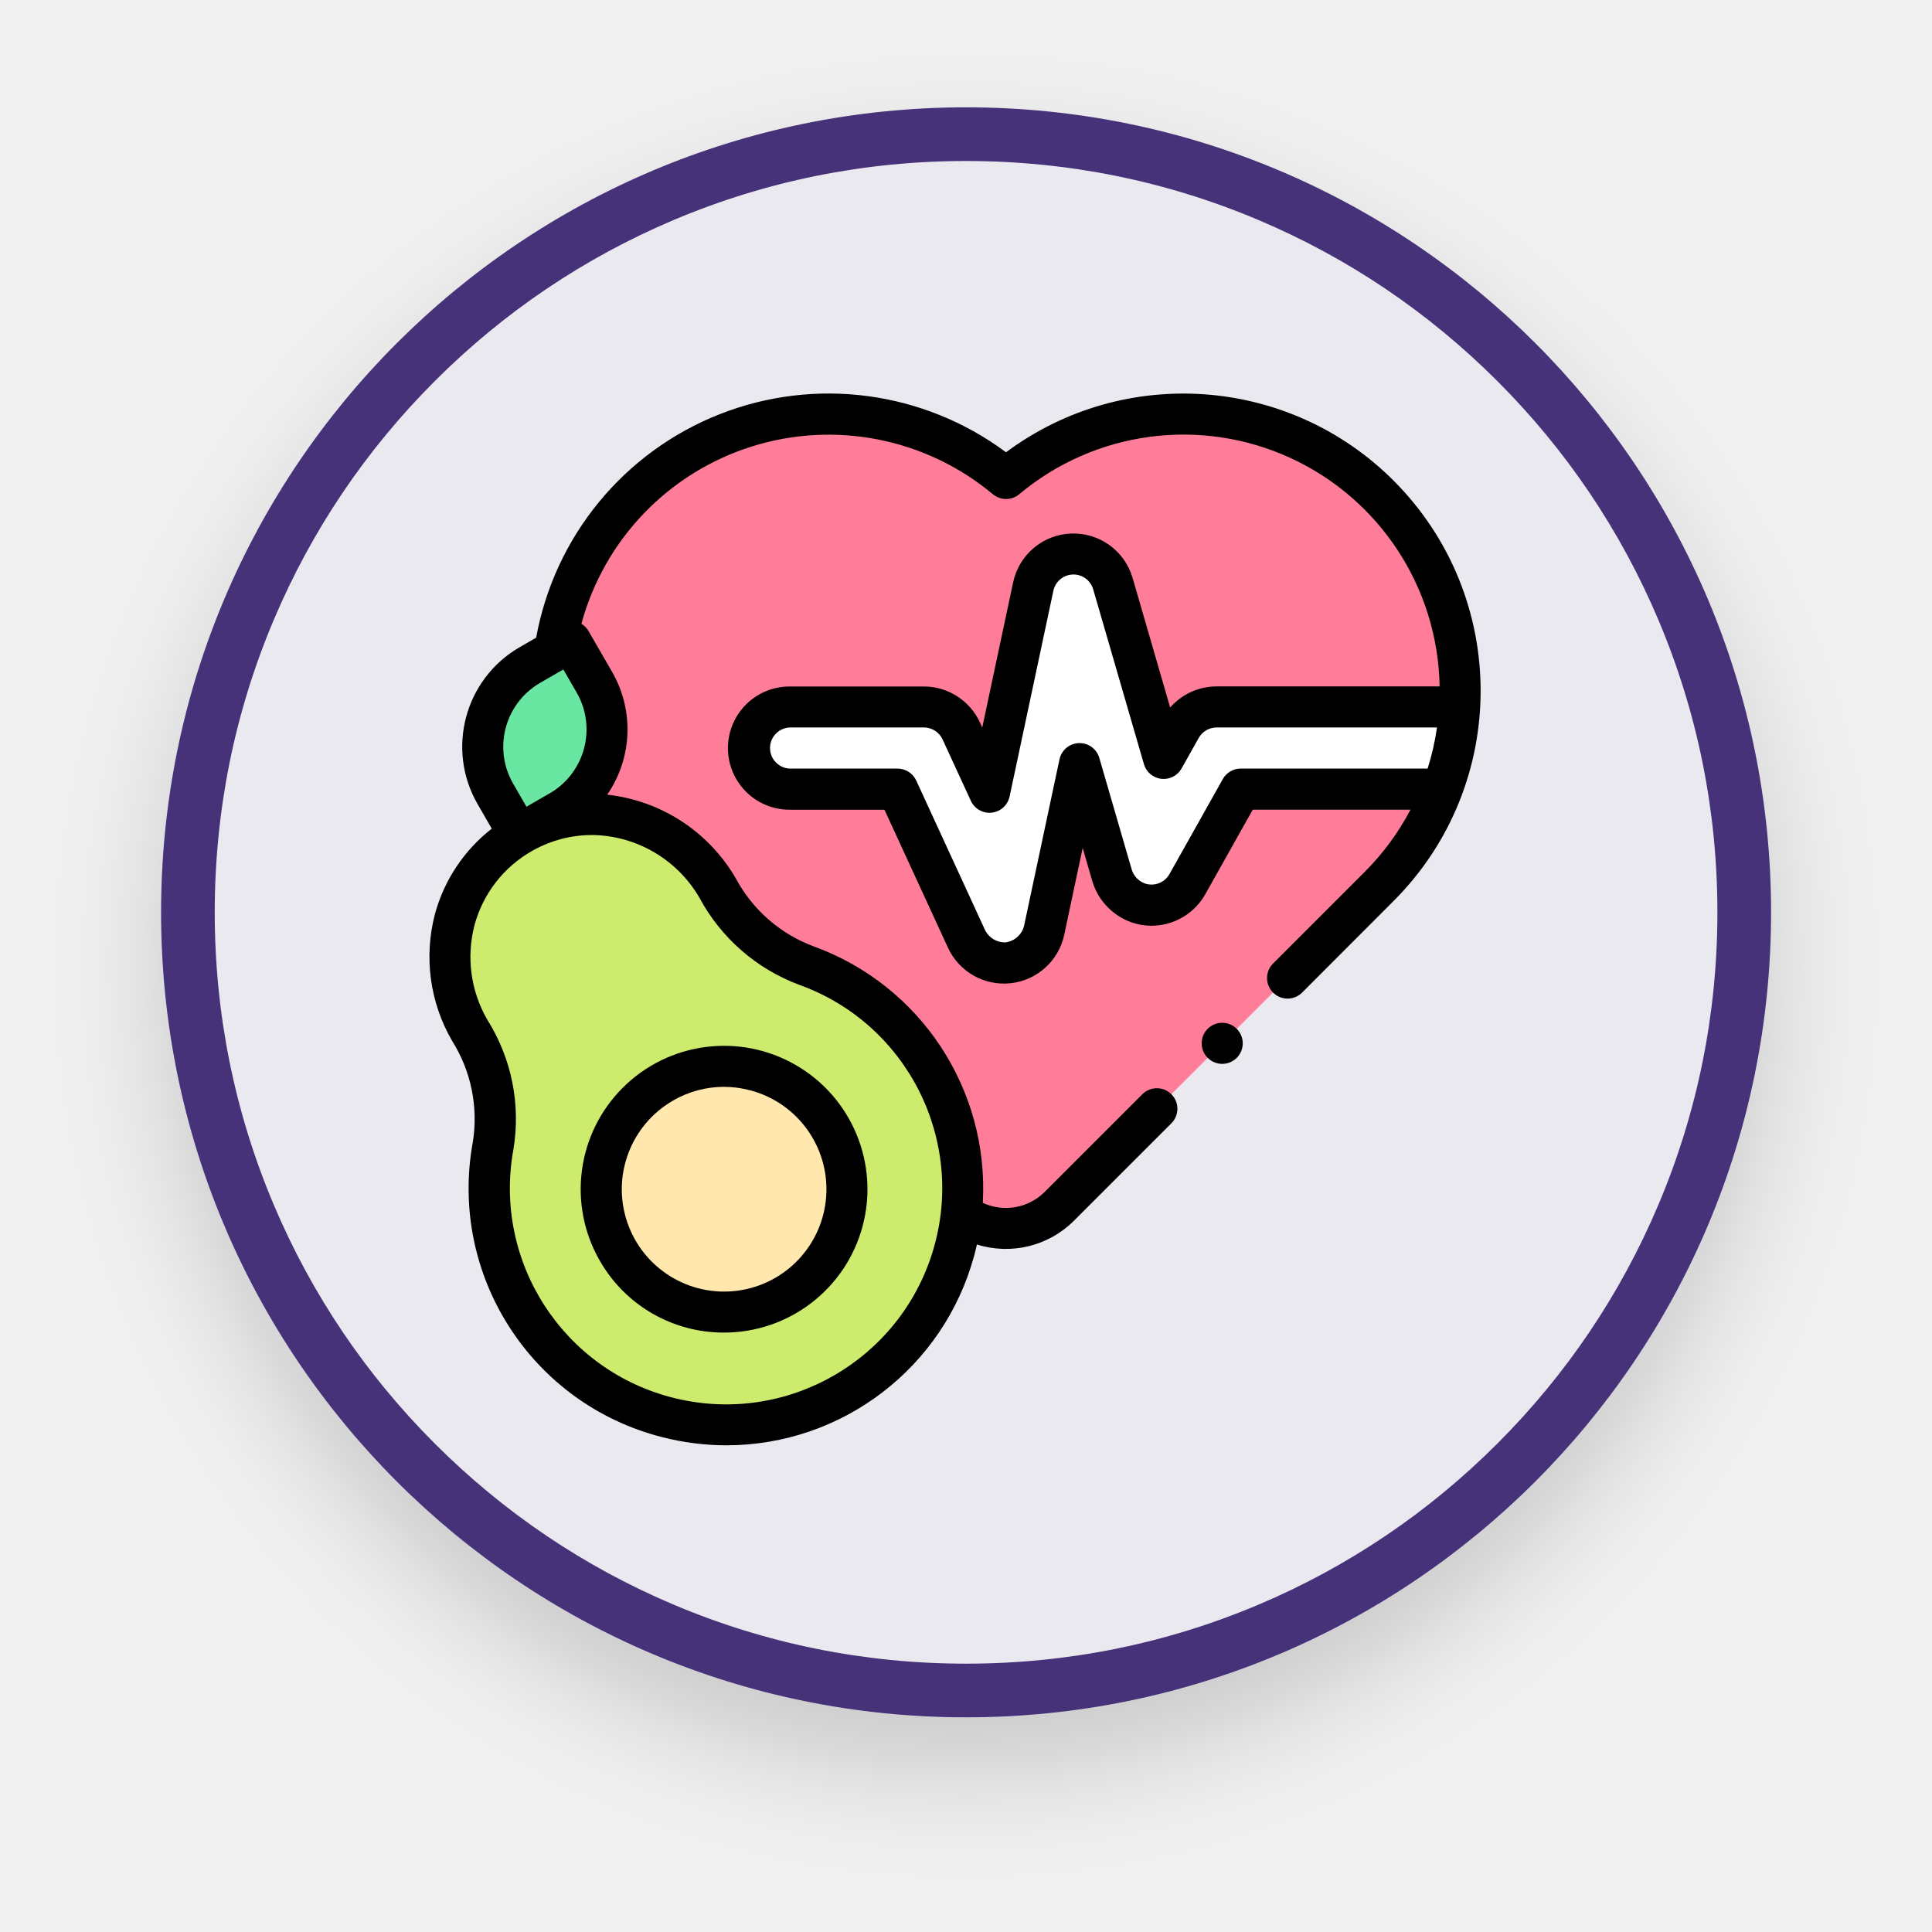
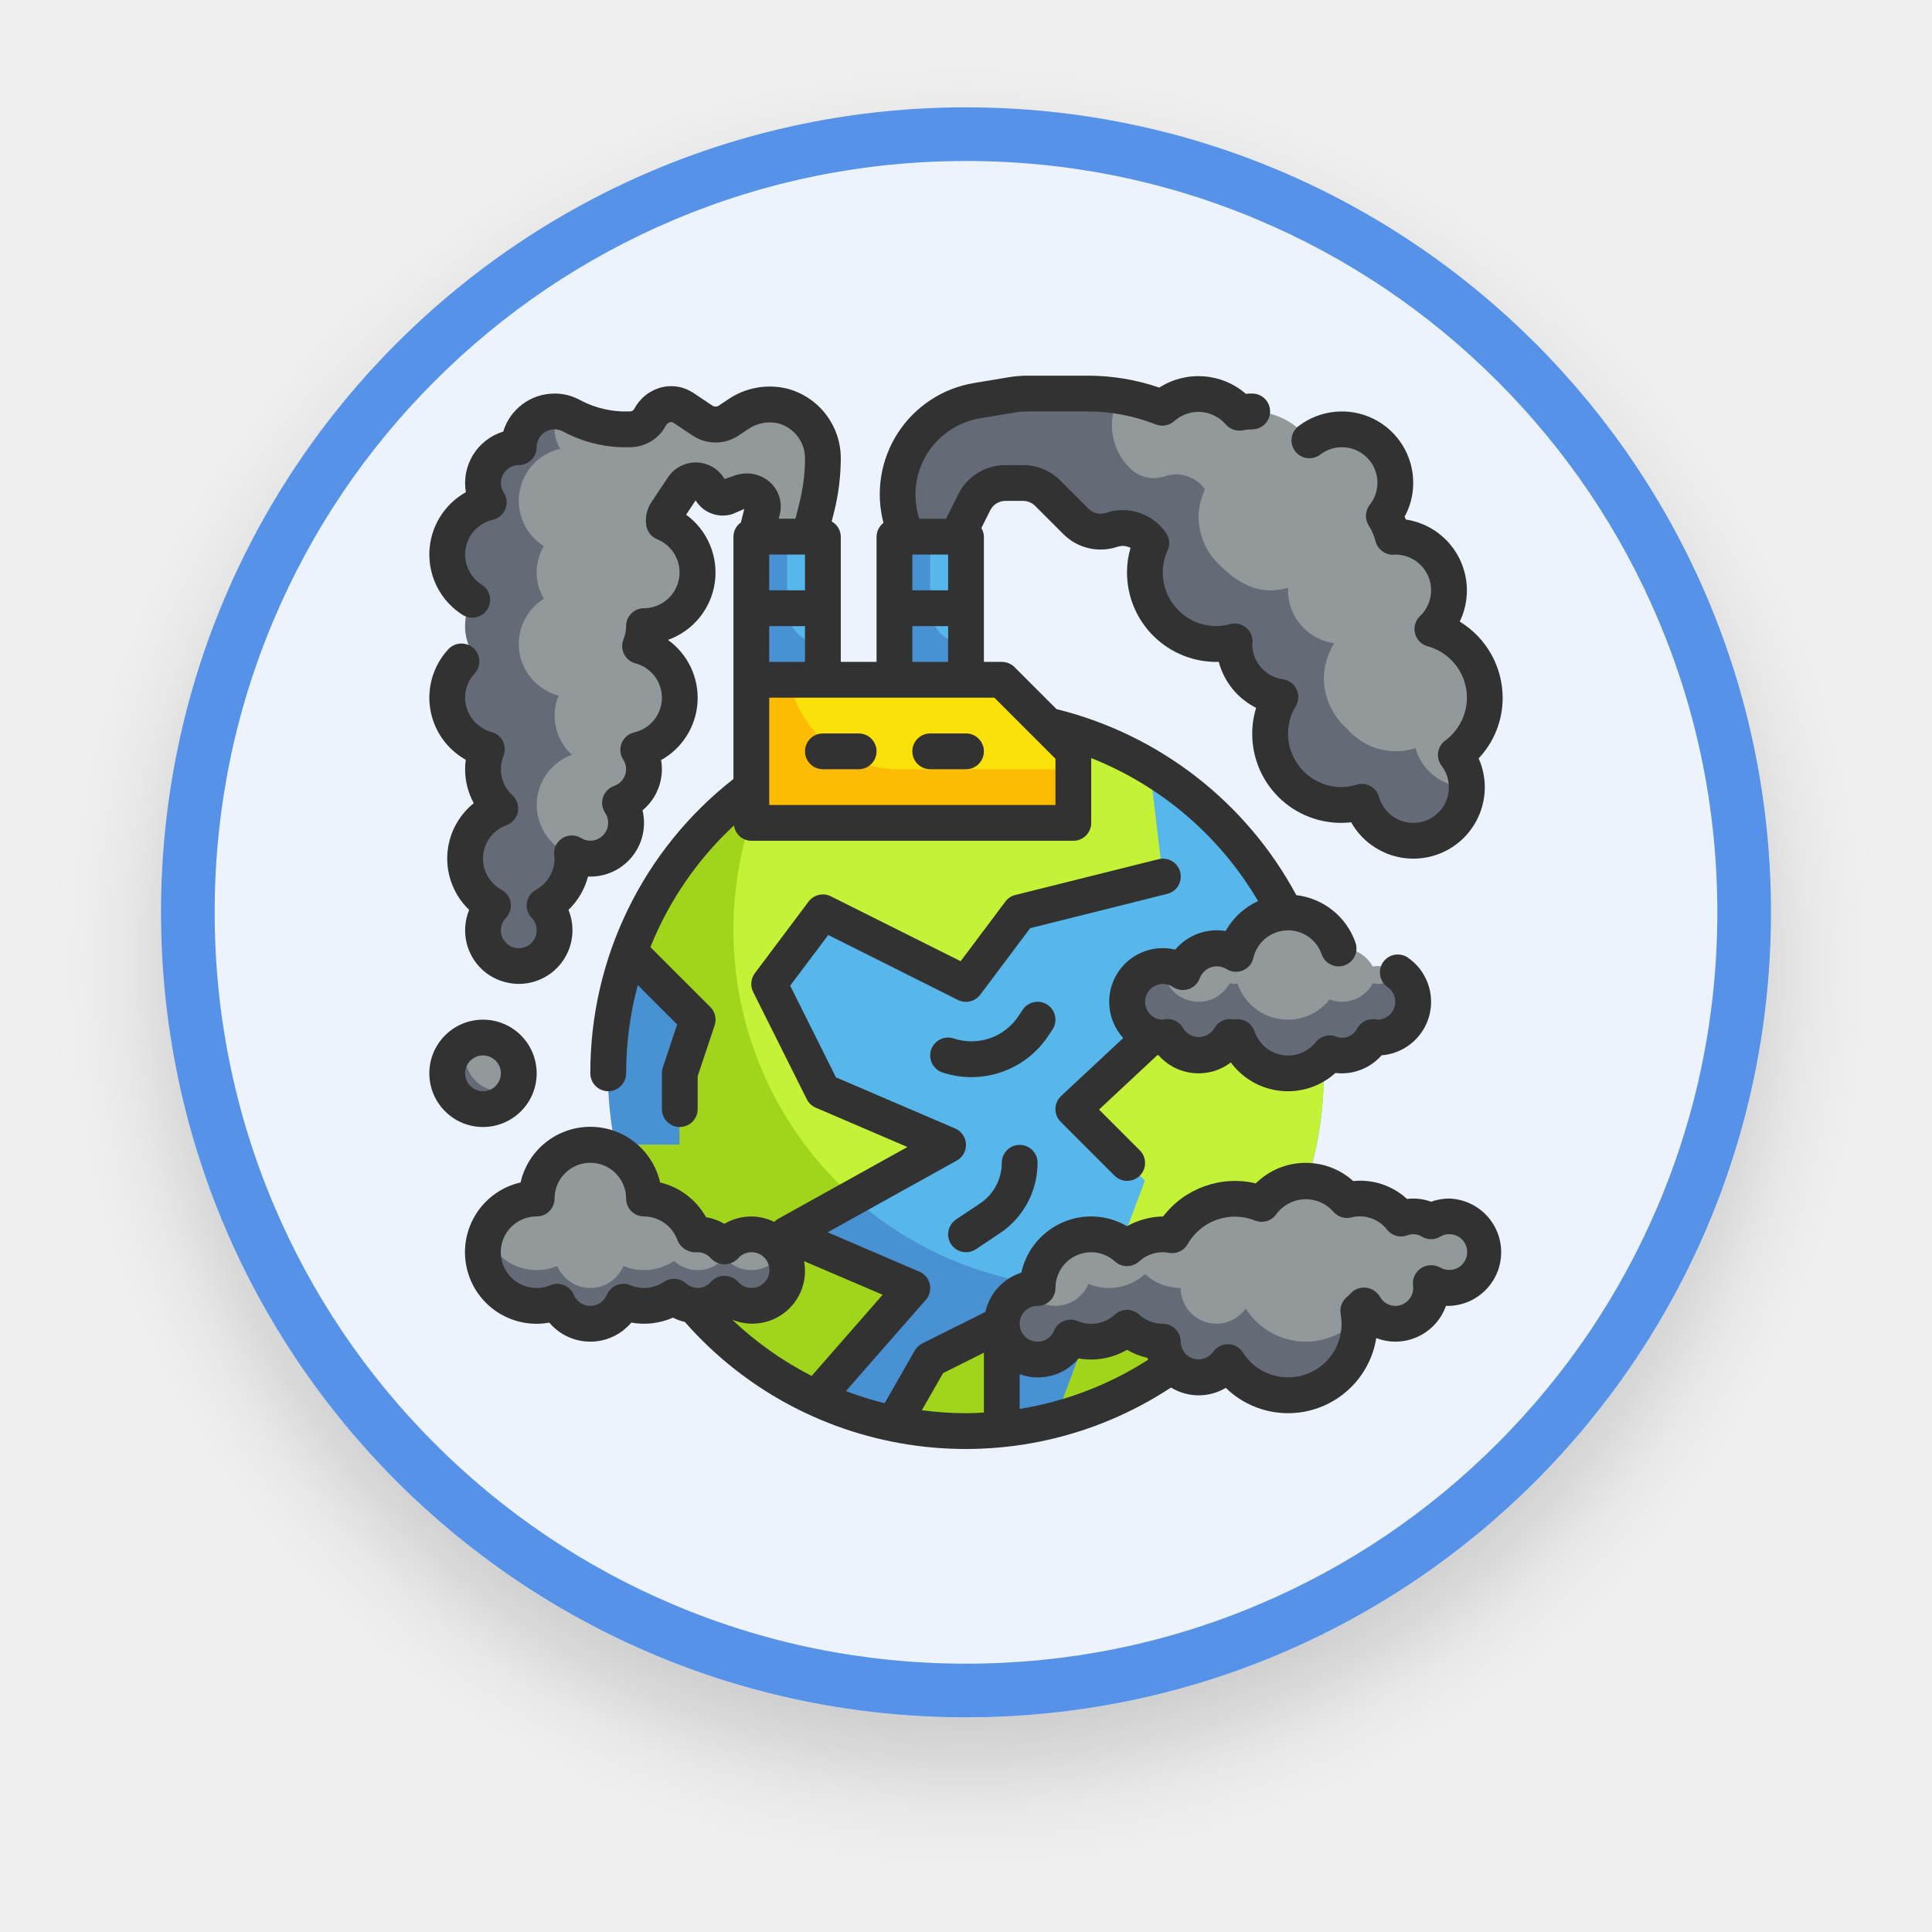
<svg xmlns="http://www.w3.org/2000/svg" width="108" height="108" viewBox="0 0 108 108">
  <defs>
    <filter id="Fondo" x="0" y="0" width="108" height="108" filterUnits="userSpaceOnUse">
      <feOffset dy="3" input="SourceAlpha" />
      <feGaussianBlur stdDeviation="3" result="blur" />
      <feFlood flood-opacity="0.161" />
      <feComposite operator="in" in2="blur" />
      <feComposite in="SourceGraphic" />
    </filter>
  </defs>
-   <g id="Grupo_1162579" data-name="Grupo 1162579" transform="translate(-618.228 -7615)">
-     <g id="Grupo_1158108" data-name="Grupo 1158108" transform="translate(421.542 6429)">
-       <g transform="matrix(1, 0, 0, 1, 196.69, 1186)" filter="url(#Fondo)">
-         <g id="Fondo-2" data-name="Fondo" transform="translate(9 6)" fill="#ebe9f0">
-           <path d="M 45 88.5 C 39.127 88.5 33.43 87.35 28.068 85.082 C 22.889 82.891 18.236 79.755 14.241 75.759 C 10.245 71.764 7.109 67.111 4.918 61.932 C 2.65 56.57 1.5 50.873 1.5 45 C 1.5 39.127 2.65 33.43 4.918 28.068 C 7.109 22.889 10.245 18.236 14.241 14.241 C 18.236 10.245 22.889 7.109 28.068 4.918 C 33.43 2.65 39.127 1.5 45 1.5 C 50.873 1.5 56.57 2.65 61.932 4.918 C 67.111 7.109 71.764 10.245 75.759 14.241 C 79.755 18.236 82.891 22.889 85.082 28.068 C 87.35 33.43 88.5 39.127 88.5 45 C 88.5 50.873 87.35 56.57 85.082 61.932 C 82.891 67.111 79.755 71.764 75.759 75.759 C 71.764 79.755 67.111 82.891 61.932 85.082 C 56.57 87.35 50.873 88.5 45 88.5 Z" stroke="none" />
-           <path d="M 45 3 C 39.329 3 33.829 4.11 28.653 6.299 C 23.652 8.415 19.16 11.443 15.302 15.302 C 11.443 19.16 8.415 23.652 6.299 28.653 C 4.11 33.829 3 39.329 3 45 C 3 50.671 4.11 56.171 6.299 61.347 C 8.415 66.348 11.443 70.84 15.302 74.698 C 19.16 78.557 23.652 81.585 28.653 83.701 C 33.829 85.89 39.329 87 45 87 C 50.671 87 56.171 85.89 61.347 83.701 C 66.348 81.585 70.84 78.557 74.698 74.698 C 78.557 70.84 81.585 66.348 83.701 61.347 C 85.89 56.171 87 50.671 87 45 C 87 39.329 85.89 33.829 83.701 28.653 C 81.585 23.652 78.557 19.16 74.698 15.302 C 70.84 11.443 66.348 8.415 61.347 6.299 C 56.171 4.11 50.671 3 45 3 M 45 0 C 69.853 0 90 20.147 90 45 C 90 69.853 69.853 90 45 90 C 20.147 90 0 69.853 0 45 C 0 20.147 20.147 0 45 0 Z" stroke="none" fill="#453179" />
+   <g id="Grupo_1168086" data-name="Grupo 1168086" transform="translate(-609.228 -7354)">
+     <g id="Grupo_1163208" data-name="Grupo 1163208" transform="translate(618.228 7360)">
+       <g id="Grupo_1158163" data-name="Grupo 1158163">
+         <g transform="matrix(1, 0, 0, 1, -9, -6)" filter="url(#Fondo)">
+           <g id="Fondo-2" data-name="Fondo" transform="translate(9 6)" fill="#edf3fc">
+             <path d="M 45 88.5 C 39.127 88.5 33.43 87.35 28.068 85.082 C 22.889 82.891 18.236 79.755 14.241 75.759 C 10.245 71.764 7.109 67.111 4.918 61.932 C 2.65 56.57 1.5 50.873 1.5 45 C 1.5 39.127 2.65 33.43 4.918 28.068 C 7.109 22.889 10.245 18.236 14.241 14.241 C 18.236 10.245 22.889 7.109 28.068 4.918 C 33.43 2.65 39.127 1.5 45 1.5 C 50.873 1.5 56.57 2.65 61.932 4.918 C 67.111 7.109 71.764 10.245 75.759 14.241 C 79.755 18.236 82.891 22.889 85.082 28.068 C 87.35 33.43 88.5 39.127 88.5 45 C 88.5 50.873 87.35 56.57 85.082 61.932 C 82.891 67.111 79.755 71.764 75.759 75.759 C 71.764 79.755 67.111 82.891 61.932 85.082 C 56.57 87.35 50.873 88.5 45 88.5 Z" stroke="none" />
+             <path d="M 45 3 C 39.329 3 33.829 4.11 28.653 6.299 C 23.652 8.415 19.16 11.443 15.302 15.302 C 11.443 19.16 8.415 23.652 6.299 28.653 C 4.11 33.829 3 39.329 3 45 C 3 50.671 4.11 56.171 6.299 61.347 C 8.415 66.348 11.443 70.84 15.302 74.698 C 19.16 78.557 23.652 81.585 28.653 83.701 C 33.829 85.89 39.329 87 45 87 C 50.671 87 56.171 85.89 61.347 83.701 C 66.348 81.585 70.84 78.557 74.698 74.698 C 78.557 70.84 81.585 66.348 83.701 61.347 C 85.89 56.171 87 50.671 87 45 C 87 39.329 85.89 33.829 83.701 28.653 C 81.585 23.652 78.557 19.16 74.698 15.302 C 70.84 11.443 66.348 8.415 61.347 6.299 C 56.171 4.11 50.671 3 45 3 M 45 0 C 69.853 0 90 20.147 90 45 C 90 69.853 69.853 90 45 90 C 20.147 90 0 69.853 0 45 C 0 20.147 20.147 0 45 0 Z" stroke="none" fill="#5692e8" />
+           </g>
        </g>
      </g>
    </g>
-     <g id="corazon" transform="translate(642.129 7637)">
-       <g id="Grupo_1162575" data-name="Grupo 1162575" transform="translate(6.951 1.149)">
-         <path id="Trazado_998394" data-name="Trazado 998394" d="M106.014,14.53A15.468,15.468,0,0,0,85.16,13.6,15.468,15.468,0,0,0,64.306,36.407L82.2,54.3a4.188,4.188,0,0,0,5.923,0l17.893-17.893a15.469,15.469,0,0,0,0-21.877Z" transform="translate(-59.775 -10.001)" fill="#ff7d99" />
+     <g id="Fill_Outline" data-name="Fill Outline" transform="translate(631.228 7373)">
+       <g id="Stroke_copy" data-name="Stroke copy">
+         <g id="Grupo_1168084" data-name="Grupo 1168084">
+           <g id="Grupo_1168082" data-name="Grupo 1168082">
+             <circle id="Elipse_11866" data-name="Elipse 11866" cx="20" cy="20" r="20" transform="translate(12 21)" fill="#57b7eb" />
+             <path id="Trazado_1015440" data-name="Trazado 1015440" d="M39,53A19.965,19.965,0,0,1,21.014,24.3,19.992,19.992,0,1,0,49.986,49.7,19.9,19.9,0,0,1,39,53Z" fill="#4891d3" />
+             <path id="Trazado_1015441" data-name="Trazado 1015441" d="M27.949,60.589A20.1,20.1,0,0,0,32,61c.675,0,1.342-.036,2-.1V55l-4,2Z" fill="#a1d51c" />
+             <path id="Trazado_1015442" data-name="Trazado 1015442" d="M42.263,23.857A19.941,19.941,0,0,0,13.208,34.208L17,38l-1,3v4H12.412A20.027,20.027,0,0,0,23.624,59.144L29,53l-7-3,9-5-7-3-3-6,3-4,8,4,3-4,8-2Z" fill="#c4f236" />
+             <path id="Trazado_1015443" data-name="Trazado 1015443" d="M52,41a19.891,19.891,0,0,0-2.175-9.037L38,43l4,4L36.995,60.346A19.99,19.99,0,0,0,52,41Z" fill="#c4f236" />
+             <path id="Trazado_1015444" data-name="Trazado 1015444" d="M29,53l-5.38,6.14A20.046,20.046,0,0,1,12.41,45H16V41l1-3-3.79-3.79a20.06,20.06,0,0,1,7.76-9.88,20.013,20.013,0,0,0,4.74,23.61L22,50Z" fill="#a1d51c" />
+             <path id="Trazado_1015445" data-name="Trazado 1015445" d="M50,49.69A20.02,20.02,0,0,1,37,60.35l2.76-7.37A19.746,19.746,0,0,0,50,49.69Z" fill="#a1d51c" />
+           </g>
+           <g id="Grupo_1168083" data-name="Grupo 1168083">
+             <path id="Trazado_1015446" data-name="Trazado 1015446" d="M61,20a3.989,3.989,0,0,0-2.93-3.837A2.994,2.994,0,0,0,56,11c-.047,0-.091.012-.137.014a3.968,3.968,0,0,0-.507-1.178A2.984,2.984,0,0,0,51.2,5.617,3.982,3.982,0,0,0,48,4a4.057,4.057,0,0,0-.719.072,2.963,2.963,0,0,0-4.3-.277A11.422,11.422,0,0,0,38.8,3H35.442a5.272,5.272,0,0,0-.878.073L32.632,3.4a5.335,5.335,0,0,0-4.184,6.949L29,12h2l1.46-2.92A1.954,1.954,0,0,1,34.208,8h.982a1.954,1.954,0,0,1,1.382.572l1.574,1.574a1.955,1.955,0,0,0,2,.472,1.949,1.949,0,0,1,2.214.741,3.962,3.962,0,0,0,4.655,5.495c0,.049-.015.1-.015.146a2.991,2.991,0,0,0,2.578,2.957,3.959,3.959,0,0,0,4.55,5.862A2.991,2.991,0,1,0,59.383,23.2,3.984,3.984,0,0,0,61,20Z" fill="#93999a" />
+             <path id="Trazado_1015447" data-name="Trazado 1015447" d="M57.128,22.819a3.562,3.562,0,0,1-3.785-1.039A3.862,3.862,0,0,1,52,18.95a3.973,3.973,0,0,1,.578-1.993A2.991,2.991,0,0,1,50,14c0-.05.012-.1.015-.146-1.086.286-2.283.288-3.846-1.277A3.71,3.71,0,0,1,45,9.821a3.982,3.982,0,0,1,.356-1.462A1.947,1.947,0,0,0,43.1,7.632a1.9,1.9,0,0,1-1.96-.486A3.374,3.374,0,0,1,40.4,3.507l.145-.361A11.393,11.393,0,0,0,38.8,3H35.442a5.272,5.272,0,0,0-.878.073L32.632,3.4a5.335,5.335,0,0,0-4.184,6.949L29,12h2l1.46-2.92A1.954,1.954,0,0,1,34.208,8h.982a1.954,1.954,0,0,1,1.382.572l1.574,1.574a1.955,1.955,0,0,0,2,.472,1.949,1.949,0,0,1,2.214.741,3.962,3.962,0,0,0,4.655,5.495c0,.049-.015.1-.015.146a2.991,2.991,0,0,0,2.578,2.957,3.959,3.959,0,0,0,4.55,5.862A2.992,2.992,0,0,0,60,25h0a2.987,2.987,0,0,1-2.872-2.181Z" fill="#656b76" />
+             <path id="Trazado_1015448" data-name="Trazado 1015448" d="M21.728,3.692a3.135,3.135,0,0,0-2.5.488l-.45.3a1.309,1.309,0,0,1-1.488.048L16.2,3.8a1.3,1.3,0,0,0-1.868.525A1.278,1.278,0,0,1,13.211,5h-.445a6.5,6.5,0,0,1-2.887-.794A1.964,1.964,0,0,0,9,4,2,2,0,0,0,7,6,2,2,0,0,0,5.323,9.084,2.989,2.989,0,0,0,4.4,14.53a2.9,2.9,0,0,0,0,2.94,2.984,2.984,0,0,0,.82,5.414,2.963,2.963,0,0,0,.747,3.31,2.98,2.98,0,0,0-.407,5.423,2,2,0,1,0,2.88,0A2.989,2.989,0,0,0,10,29a2.822,2.822,0,0,0-.03-.293,1.967,1.967,0,0,0,1.532.228,2,2,0,0,0,1.155-3.055,1.985,1.985,0,0,0,1.02-2.964,2.988,2.988,0,0,0,.1-5.8A2.984,2.984,0,0,0,14,16a3,3,0,0,0,1.116-5.78.852.852,0,0,1,.118-.571l.941-1.411a.863.863,0,0,1,1.486.084.815.815,0,0,0,.972.467l.771-.257a.879.879,0,0,1,1.215.993L20,12h3l.662-2.647A11.36,11.36,0,0,0,24,6.606h0a3.008,3.008,0,0,0-2.272-2.914Z" fill="#93999a" />
+             <path id="Trazado_1015449" data-name="Trazado 1015449" d="M38,27H20V19H34l4,4Z" fill="#f9e109" />
+             <rect id="Rectángulo_413592" data-name="Rectángulo 413592" width="4" height="8" transform="translate(20 11)" fill="#57b7eb" />
+             <rect id="Rectángulo_413593" data-name="Rectángulo 413593" width="4" height="8" transform="translate(28 11)" fill="#57b7eb" />
+             <path id="Trazado_1015450" data-name="Trazado 1015450" d="M20,50a1.985,1.985,0,0,0-1.5.69A1.985,1.985,0,0,0,17,50c-.061,0-.119.013-.178.018A2.99,2.99,0,0,0,14,48a3,3,0,1,0-6,0,3,3,0,1,0,1.154,5.768,2,2,0,0,0,3.692,0,2.994,2.994,0,0,0,2.83-.28A1.972,1.972,0,0,0,18.5,53.31,2,2,0,1,0,20,50Z" fill="#93999a" />
+             <circle id="Elipse_11867" data-name="Elipse 11867" cx="2" cy="2" r="2" transform="translate(3 39)" fill="#93999a" />
+             <path id="Trazado_1015451" data-name="Trazado 1015451" d="M55,35a1.906,1.906,0,0,0-.263.027A1.992,1.992,0,0,0,53,34c-.061,0-.119.013-.178.018a2.987,2.987,0,0,0-5.738.3,1.985,1.985,0,0,0-2.964,1.02A2,2,0,1,0,43,39a1.963,1.963,0,0,0,.255-.041,1.983,1.983,0,0,0,3.489,0A1.817,1.817,0,0,0,47,39a1.677,1.677,0,0,0,.175-.027,2.975,2.975,0,0,0,5.15.9,1.959,1.959,0,0,0,2.417-.911A1.821,1.821,0,0,0,55,39a2,2,0,1,0,0-4Z" fill="#93999a" />
+             <path id="Trazado_1015452" data-name="Trazado 1015452" d="M59,49a1.987,1.987,0,0,0-1,.277,1.92,1.92,0,0,0-1.675-.152A2.915,2.915,0,0,0,53.3,48.092a2.98,2.98,0,0,0-4.77.213,3.968,3.968,0,0,0-5,1.748A3.036,3.036,0,0,0,43,50a2.978,2.978,0,0,0-2,.779A2.988,2.988,0,0,0,36,53a2,2,0,1,0,1.846,2.768A2.967,2.967,0,0,0,41,55.221,2.978,2.978,0,0,0,43,56a2,2,0,0,0,3.635,1.147A3.994,3.994,0,0,0,54,55a4.057,4.057,0,0,0-.072-.719,3.117,3.117,0,0,0,.314-.3h.021A1.993,1.993,0,0,0,58,53a1.763,1.763,0,0,0-.027-.263l.03-.016A1.968,1.968,0,0,0,59,53a2,2,0,0,0,0-4Z" fill="#93999a" />
+             <path id="Trazado_1015453" data-name="Trazado 1015453" d="M56.31,35.5A1.983,1.983,0,0,1,55,36a1.822,1.822,0,0,1-.258-.036,1.959,1.959,0,0,1-2.417.911,2.975,2.975,0,0,1-5.15-.9A1.676,1.676,0,0,1,47,36a1.817,1.817,0,0,1-.256-.039,1.983,1.983,0,0,1-3.489,0A1.652,1.652,0,0,1,41.69,35.5,1.992,1.992,0,0,0,43,39a1.963,1.963,0,0,0,.255-.041,1.983,1.983,0,0,0,3.489,0A1.817,1.817,0,0,0,47,39a1.677,1.677,0,0,0,.175-.027,2.975,2.975,0,0,0,5.15.9,1.959,1.959,0,0,0,2.417-.911A1.821,1.821,0,0,0,55,39a1.992,1.992,0,0,0,1.31-3.5Z" fill="#656b76" />
+             <path id="Trazado_1015454" data-name="Trazado 1015454" d="M51,56a3.986,3.986,0,0,1-3.365-1.853A2,2,0,0,1,44,53a2.978,2.978,0,0,1-2-.779,2.967,2.967,0,0,1-3.154.547,2,2,0,0,1-3.5.352,2,2,0,1,0,2.5,2.648A2.967,2.967,0,0,0,41,55.221,2.978,2.978,0,0,0,43,56a2,2,0,0,0,3.635,1.147A3.994,3.994,0,0,0,54,55c0-.116-.023-.225-.034-.338A3.976,3.976,0,0,1,51,56Z" fill="#656b76" />
+             <path id="Trazado_1015455" data-name="Trazado 1015455" d="M60.485,49.927a3.946,3.946,0,0,1-5.544,1.486A3.791,3.791,0,0,1,55,52a3.97,3.97,0,0,1-.623,2.126A1.971,1.971,0,0,0,56,55a2,2,0,0,0,2-2,1.763,1.763,0,0,0-.027-.263l.03-.016A1.968,1.968,0,0,0,59,53a2,2,0,0,0,1.657-3.12C60.6,49.9,60.542,49.912,60.485,49.927Z" fill="#93999a" />
+             <path id="Trazado_1015456" data-name="Trazado 1015456" d="M20,52a1.985,1.985,0,0,1-1.5-.69,1.972,1.972,0,0,1-2.824.178,2.994,2.994,0,0,1-2.83.28,2,2,0,0,1-3.692,0A2.983,2.983,0,0,1,5.184,50,2.962,2.962,0,0,0,5,51a3,3,0,0,0,4.154,2.768,2,2,0,0,0,3.692,0,2.994,2.994,0,0,0,2.83-.28A1.972,1.972,0,0,0,18.5,53.31,1.99,1.99,0,0,0,21.723,51,1.994,1.994,0,0,1,20,52Z" fill="#656b76" />
+             <path id="Trazado_1015457" data-name="Trazado 1015457" d="M6,42a1.992,1.992,0,0,1-1.82-2.82,2,2,0,1,0,2.64,2.64A1.99,1.99,0,0,1,6,42Z" fill="#656b76" />
+             <path id="Trazado_1015458" data-name="Trazado 1015458" d="M9.25,30.961a1.85,1.85,0,0,1-.186-.451,2,2,0,0,1,.5-1.893,2.98,2.98,0,0,1,.407-5.423,2.963,2.963,0,0,1-.747-3.31A2.984,2.984,0,0,1,8.4,14.47a2.9,2.9,0,0,1,0-2.94,2.989,2.989,0,0,1,.923-5.446,1.956,1.956,0,0,1-.062-2.053A1.879,1.879,0,0,0,9,4,2,2,0,0,0,7,6,2,2,0,0,0,5.323,9.084,2.989,2.989,0,0,0,4.4,14.53a2.9,2.9,0,0,0,0,2.94,2.984,2.984,0,0,0,.82,5.414,2.963,2.963,0,0,0,.747,3.31,2.98,2.98,0,0,0-.407,5.423,2,2,0,1,0,2.88,0,3.061,3.061,0,0,0,.81-.656Z" fill="#656b76" />
+             <path id="Trazado_1015459" data-name="Trazado 1015459" d="M30,15V11H28v8h4V17A2,2,0,0,1,30,15Z" fill="#4891d3" />
+             <path id="Trazado_1015460" data-name="Trazado 1015460" d="M22,15V11H20v8h4V17A2,2,0,0,1,22,15Z" fill="#4891d3" />
+             <path id="Trazado_1015461" data-name="Trazado 1015461" d="M28.184,24a6.185,6.185,0,0,1-6.068-5H20v8H38V24Z" fill="#fcbc04" />
+           </g>
+         </g>
      </g>
-       <g id="Grupo_1162576" data-name="Grupo 1162576" transform="translate(17.997 8.968)">
-         <path id="Trazado_998395" data-name="Trazado 998395" d="M170.2,100.964a2.3,2.3,0,0,1-2.085-1.336l-3.858-8.381h-5.981a2.3,2.3,0,0,1,0-4.593h7.452a2.3,2.3,0,0,1,2.086,1.336l1.581,3.433,2.447-11.5a2.3,2.3,0,0,1,4.452-.162l2.838,9.777.961-1.711a2.3,2.3,0,0,1,2-1.172h13.613l-1.192,4.593H183.439l-2.984,5.314a2.3,2.3,0,0,1-2.592,1.1,2.347,2.347,0,0,1-1.631-1.632l-1.8-6.2-1.984,9.324a2.3,2.3,0,0,1-1.992,1.8A2.356,2.356,0,0,1,170.2,100.964Z" transform="translate(-155.98 -78.104)" fill="#fff" />
-       </g>
-       <g id="Grupo_1162577" data-name="Grupo 1162577" transform="translate(1.233 13.854)">
-         <path id="Trazado_998396" data-name="Trazado 998396" d="M25.016,209.126q-.057-.107-.118-.212A7.993,7.993,0,1,0,11.052,216.9q.056.1.114.192a9,9,0,0,1,1.243,6.335,13.231,13.231,0,1,0,17.523-10.058,9.076,9.076,0,0,1-4.916-4.244Z" transform="translate(-9.98 -195.244)" fill="#cdeb6d" />
-         <circle id="Elipse_11731" data-name="Elipse 11731" cx="6.868" cy="6.868" r="6.868" transform="translate(8.475 23.755)" fill="#ffe7ae" />
-         <path id="Trazado_998397" data-name="Trazado 998397" d="M31.008,120.658l-2.284,1.319a5.277,5.277,0,0,0-1.931,7.208l1.319,2.284L30.4,130.15a5.277,5.277,0,0,0,1.931-7.208Z" transform="translate(-24.235 -120.658)" fill="#6ae6a3" />
-       </g>
-       <g id="Grupo_1162578" data-name="Grupo 1162578" transform="translate(0.099 0)">
-         <path id="Trazado_998398" data-name="Trazado 998398" d="M11.126,315.072C11.081,315,11.168,315.145,11.126,315.072Z" transform="translate(-9.848 -278.876)" />
-         <path id="Trazado_998399" data-name="Trazado 998399" d="M149.258,235.939C149.3,236.02,149.215,235.858,149.258,235.939Z" transform="translate(-132.121 -208.828)" />
-         <path id="Trazado_998400" data-name="Trazado 998400" d="M54,4.866A16.618,16.618,0,0,0,32.336,3.283,16.614,16.614,0,0,0,6.071,13.646l-.924.533A6.425,6.425,0,0,0,2.8,22.955l.789,1.367A9.067,9.067,0,0,0,.414,29.091a9.366,9.366,0,0,0,.962,7.1,8.187,8.187,0,0,1,1.157,5.635A14.353,14.353,0,0,0,13.1,58.333a14.531,14.531,0,0,0,3.62.461,14.362,14.362,0,0,0,13.835-10.6c.057-.208.108-.417.155-.626a5.387,5.387,0,0,0,5.4-1.305l5.47-5.47a1.148,1.148,0,0,0-1.624-1.624l-5.47,5.47a3.063,3.063,0,0,1-3.448.6A14.388,14.388,0,0,0,21.576,30.9a8.167,8.167,0,0,1-4.34-3.789,9.5,9.5,0,0,0-7.194-4.688,6.433,6.433,0,0,0,.276-6.86L9,13.281a1.143,1.143,0,0,0-.4-.411,14.321,14.321,0,0,1,23-7.243,1.148,1.148,0,0,0,1.474,0,14.318,14.318,0,0,1,23.5,10.744H44.112a3.45,3.45,0,0,0-2.6,1.18l-2.1-7.246a3.445,3.445,0,0,0-6.677.243l-1.727,8.118-.134-.291a3.454,3.454,0,0,0-3.129-2H20.294a3.445,3.445,0,1,0,0,6.889H25.54l3.551,7.713a3.445,3.445,0,0,0,6.5-.723L36.621,25.4l.526,1.813a3.506,3.506,0,0,0,2.442,2.422,3.449,3.449,0,0,0,3.885-1.644l2.655-4.728h8.817a14.366,14.366,0,0,1-2.567,3.483l-5.115,5.116a1.148,1.148,0,1,0,1.624,1.624L54,28.367a16.618,16.618,0,0,0,0-23.5ZM9.2,24.677a7.038,7.038,0,0,1,6,3.511A10.49,10.49,0,0,0,20.8,33.06a12.083,12.083,0,1,1-16,9.186A10.4,10.4,0,0,0,3.349,35.02a7.016,7.016,0,0,1-.721-5.32,6.8,6.8,0,0,1,3.239-4.146l.027-.016a6.775,6.775,0,0,1,3.31-.86ZM6.819,22.352l-1.29.745-.745-1.29A4.128,4.128,0,0,1,6.3,16.168l1.29-.745.745,1.29a4.133,4.133,0,0,1-1.511,5.639ZM55.9,20.963H45.456a1.149,1.149,0,0,0-1,.586l-2.984,5.314a1.152,1.152,0,0,1-1.3.547,1.2,1.2,0,0,1-.821-.842l-1.8-6.2a1.148,1.148,0,0,0-2.226.081l-1.984,9.324a1.23,1.23,0,0,1-1.06.909,1.246,1.246,0,0,1-1.106-.668l-3.858-8.381a1.148,1.148,0,0,0-1.043-.668H20.294a1.148,1.148,0,0,1,0-2.3h7.452a1.151,1.151,0,0,1,1.043.668l1.581,3.433a1.148,1.148,0,0,0,2.166-.241l2.447-11.5a1.148,1.148,0,0,1,2.226-.081l2.838,9.777a1.148,1.148,0,0,0,2.1.242l.961-1.711a1.15,1.15,0,0,1,1-.586H56.427a14.236,14.236,0,0,1-.524,2.3Z" transform="translate(-0.099 0)" />
-         <path id="Trazado_998401" data-name="Trazado 998401" d="M81.831,333.55a8.015,8.015,0,1,0-6.956-4.007A7.967,7.967,0,0,0,81.831,333.55Zm-2.873-12.968a5.686,5.686,0,0,1,2.851-.769,5.752,5.752,0,0,1,1.49.2,5.72,5.72,0,1,1-4.34.571Z" transform="translate(-65.34 -281.058)" />
-         <circle id="Elipse_11732" data-name="Elipse 11732" cx="1.148" cy="1.148" r="1.148" transform="translate(43.174 35.175)" />
+       <g id="Stroke_Cut_copy_2" data-name="Stroke Cut copy 2">
+         <g id="Grupo_1168085" data-name="Grupo 1168085">
+           <path id="Trazado_1015462" data-name="Trazado 1015462" d="M35,45a1,1,0,0,0-1,1,2.731,2.731,0,0,1-1.219,2.277l-1.336.891a1,1,0,1,0,1.11,1.664l1.336-.891A4.727,4.727,0,0,0,36,46,1,1,0,0,0,35,45Z" fill="#323232" />
+           <path id="Trazado_1015463" data-name="Trazado 1015463" d="M36.832,38.555a1,1,0,0,0-1.664-1.11l-.246.369a3.145,3.145,0,0,1-3.606,1.237,1,1,0,1,0-.632,1.9,5.148,5.148,0,0,0,5.9-2.025Z" fill="#323232" />
+           <path id="Trazado_1015464" data-name="Trazado 1015464" d="M26,22H24a1,1,0,0,0,0,2h2a1,1,0,0,0,0-2Z" fill="#323232" />
+           <path id="Trazado_1015465" data-name="Trazado 1015465" d="M30,22a1,1,0,0,0,0,2h2a1,1,0,0,0,0-2Z" fill="#323232" />
+           <path id="Trazado_1015466" data-name="Trazado 1015466" d="M8,41a3,3,0,1,0-3,3A3,3,0,0,0,8,41ZM4,41a1,1,0,1,1,1,1A1,1,0,0,1,4,41Z" fill="#323232" />
+           <path id="Trazado_1015467" data-name="Trazado 1015467" d="M59,48a2.941,2.941,0,0,0-1,.178,2.882,2.882,0,0,0-1.347-.156,3.861,3.861,0,0,0-3.006-1,3.973,3.973,0,0,0-5.448.129A5.053,5.053,0,0,0,43.022,49,4.307,4.307,0,0,0,41,49.545,3.958,3.958,0,0,0,39,49a4.006,4.006,0,0,0-3.907,3.14,3.007,3.007,0,0,0-2.011,2.2L29.553,56.1a1.006,1.006,0,0,0-.421.4L27.454,59.44a19.181,19.181,0,0,1-2.169-.676l4.467-5.1a1,1,0,0,0-.358-1.578l-5.126-2.2,7.218-4.01a1,1,0,0,0-.092-1.793L24.73,41.225,22.171,36.1,24.3,33.268,31.553,36.9a1,1,0,0,0,1.247-.3l2.787-3.716,7.656-1.914a1,1,0,1,0-.486-1.94l-8,2a1,1,0,0,0-.557.37l-2.5,3.332-7.254-3.627A1,1,0,0,0,23.2,31.4l-3,4a1,1,0,0,0-.1,1.047l3,6a1,1,0,0,0,.5.472l5.126,2.2-7.218,4.01a1.032,1.032,0,0,0-.228.175,2.929,2.929,0,0,0-2.786.108,2.975,2.975,0,0,0-1.027-.371A4,4,0,0,0,14.9,47.1a4,4,0,0,0-7.8,0,4,4,0,0,0,1.606,7.835,3,3,0,0,0,4.584,0,4.017,4.017,0,0,0,2.329-.279,2.9,2.9,0,0,0,.667.245A20.9,20.9,0,0,0,43.46,58.564a2.96,2.96,0,0,0,3.061.019A4.994,4.994,0,0,0,54.936,55.8,2.959,2.959,0,0,0,56,56a3.006,3.006,0,0,0,2.831-2A3,3,0,0,0,59,48ZM35,57.816a2.948,2.948,0,0,0,3.292-.879A3.993,3.993,0,0,0,41,56.455a4,4,0,0,0,1.139.449c.012.037.03.07.043.106A18.861,18.861,0,0,1,35,59.76Zm-7.659-4.439-3.97,4.538a19.035,19.035,0,0,1-4.435-3.14A2.948,2.948,0,0,0,22.949,51.5ZM15.116,52.66a2.015,2.015,0,0,1-1.885.186,1,1,0,0,0-1.308.538,1,1,0,0,1-1.846,0,1,1,0,0,0-1.308-.54A2,2,0,1,1,8,49a1,1,0,0,0,1-1,2,2,0,0,1,4,0,1,1,0,0,0,1,1,2,2,0,0,1,1.877,1.347A1.1,1.1,0,0,0,17,51a.991.991,0,0,1,.747.348,1.032,1.032,0,0,0,1.506,0,1,1,0,1,1,0,1.3,1.032,1.032,0,0,0-1.506,0,.973.973,0,0,1-1.406.09,1,1,0,0,0-1.225-.082Zm14.417,7.172,1.185-2.073L33,56.618v3.344c-.333.017-.665.038-1,.038a18.9,18.9,0,0,1-2.467-.168Zm28.974-7.975a1.055,1.055,0,0,0-1.015,0,1.023,1.023,0,0,0-.5,1.039A.914.914,0,0,1,57,53a1,1,0,0,1-1,1,.985.985,0,0,1-.865-.516,1.031,1.031,0,0,0-.965-.506,1,1,0,0,0-.679.337,2.014,2.014,0,0,1-.21.2,1,1,0,0,0-.337.942,2.99,2.99,0,0,1-5.466,2.148,1,1,0,0,0-.821-.461h-.022a1,1,0,0,0-.818.425A1,1,0,0,1,44,56a1,1,0,0,0-1-1,1.979,1.979,0,0,1-1.331-.521,1,1,0,0,0-1.338,0,1.973,1.973,0,0,1-2.1.367,1,1,0,0,0-1.308.538A1,1,0,1,1,36,54a1,1,0,0,0,1-1,2,2,0,0,1,2-2,1.979,1.979,0,0,1,1.331.521,1,1,0,0,0,1.338,0A1.979,1.979,0,0,1,43,51a1.912,1.912,0,0,1,.349.038,1,1,0,0,0,1.048-.5,3.036,3.036,0,0,1,3.748-1.314,1,1,0,0,0,1.207-.358,2.046,2.046,0,0,1,3.176-.14,1,1,0,0,0,1,.333,1.917,1.917,0,0,1,2.015.689,1,1,0,0,0,1.116.313.907.907,0,0,1,.834.075,1,1,0,0,0,1.006,0,1,1,0,1,1,.008,1.716Z" fill="#323232" />
+           <path id="Trazado_1015468" data-name="Trazado 1015468" d="M4.475,17.239a1,1,0,0,0-1.414.055,3.98,3.98,0,0,0,.975,6.178A3.882,3.882,0,0,0,4,24a3.946,3.946,0,0,0,.484,1.9,3.967,3.967,0,0,0-.259,5.961,3.031,3.031,0,0,0-.132,1.888,2.979,2.979,0,0,0,2.284,2.184A3.052,3.052,0,0,0,7,36a3,3,0,0,0,2.778-4.137A3.994,3.994,0,0,0,10.872,30a3,3,0,0,0,3.045-3.7,2.985,2.985,0,0,0,1.039-2.811,3.986,3.986,0,0,0,.384-6.718,4,4,0,0,0,1.015-7l.53-.8a1.779,1.779,0,0,0,2.064.763l.656-.283-.188.754A.981.981,0,0,0,19,11V24.547A20.811,20.811,0,0,0,11,41a1,1,0,0,0,2,0,19.089,19.089,0,0,1,.652-4.934l2.2,2.2-.8,2.414A1,1,0,0,0,15,41v2a1,1,0,0,0,2,0V41.162l.949-2.846a1,1,0,0,0-.242-1.023l-3.349-3.349a18.853,18.853,0,0,1,4.672-6.8A.987.987,0,0,0,20,28H38a1,1,0,0,0,1-1V23.377a18.9,18.9,0,0,1,9.328,7.993,3.961,3.961,0,0,0-1.815,1.674A3.036,3.036,0,0,0,43.7,34.083a3,3,0,0,0-2.91,4.943l-3.474,3.243a1,1,0,0,0-.025,1.438l3,3a1,1,0,1,0,1.414-1.414l-2.268-2.268L42.7,39.98c.023,0,.044.009.066.011a2.974,2.974,0,0,0,4.038.4,3.965,3.965,0,0,0,5.848.589,2.97,2.97,0,0,0,2.58-.987,3,3,0,0,0,1.445-5.478,1,1,0,0,0-1.119,1.657A1,1,0,0,1,55.022,38h-.006l-.144-.024a1.011,1.011,0,0,0-1,.506.924.924,0,0,1-1.2.455,1,1,0,0,0-1.116.313,1.975,1.975,0,0,1-3.426-.6,1,1,0,0,0-1.036-.67L47,37.993l-.121-.02a1,1,0,0,0-1,.508,1.015,1.015,0,0,1-1.738,0,1,1,0,0,0-1.01-.509c-.059.008-.118.02-.121.032a1,1,0,1,1,.56-1.829,1,1,0,0,0,1.5-.5,1.017,1.017,0,0,1,1.477-.511,1,1,0,0,0,1.518-.614,1.982,1.982,0,0,1,1.79-1.535h.017c.045,0,.089-.012.135-.012a2,2,0,0,1,1.877,1.347,1,1,0,0,0,1.889-.658,4,4,0,0,0-3.308-2.653,20.913,20.913,0,0,0-13.406-10.4l-2.345-2.345A1,1,0,0,0,34,18H33V11a.972.972,0,0,0-.141-.482l.495-.991A.95.95,0,0,1,34.208,9h.982a.961.961,0,0,1,.675.279l1.574,1.574a2.94,2.94,0,0,0,3.023.714.928.928,0,0,1,.735.06A4.885,4.885,0,0,0,41,13a5,5,0,0,0,5.129,5,4.035,4.035,0,0,0,2.089,2.569A4.865,4.865,0,0,0,48,22a4.97,4.97,0,0,0,5.532,4.967A3.991,3.991,0,0,0,61,25a3.917,3.917,0,0,0-.343-1.606A4.928,4.928,0,0,0,62,20a5,5,0,0,0-2.4-4.253A3.96,3.96,0,0,0,60,14a4.007,4.007,0,0,0-3.41-3.957c-.022-.054-.046-.108-.07-.161A3.924,3.924,0,0,0,57,8a3.987,3.987,0,0,0-6.409-3.18A1,1,0,1,0,51.8,6.414,1.975,1.975,0,0,1,53,6a1.985,1.985,0,0,1,1.568,3.221,1,1,0,0,0-.052,1.158,2.955,2.955,0,0,1,.378.882,1.021,1.021,0,0,0,1.011.752c.054,0,.107-.009.095-.013a2,2,0,0,1,2,2,1.978,1.978,0,0,1-.621,1.44,1,1,0,0,0,.422,1.686,2.977,2.977,0,0,1,.983,5.274,1,1,0,0,0-.2,1.405,1.988,1.988,0,1,1-3.495,1.739,1,1,0,0,0-1.245-.684A2.936,2.936,0,0,1,53,25a3,3,0,0,1-3-3,2.951,2.951,0,0,1,.436-1.529,1,1,0,0,0-.717-1.5A1.993,1.993,0,0,1,48,17.058c0-.03.014-.124.016-.155a1,1,0,0,0-1.255-1.016A2.944,2.944,0,0,1,46,16a3,3,0,0,1-3-3,2.969,2.969,0,0,1,.271-1.229,1,1,0,0,0-.091-.984,2.93,2.93,0,0,0-3.35-1.118.95.95,0,0,1-.977-.23L37.279,7.865A2.933,2.933,0,0,0,35.19,7h-.982a2.938,2.938,0,0,0-2.643,1.633L30.882,10H29.39A4.329,4.329,0,0,1,32.8,4.381l1.933-.322A4.366,4.366,0,0,1,35.441,4H38.8a10.361,10.361,0,0,1,3.812.726,1.006,1.006,0,0,0,1.041-.194,2.019,2.019,0,0,1,2.862.186,1,1,0,0,0,.942.338A3,3,0,0,1,48,5a1,1,0,0,0,0-2,2.866,2.866,0,0,0-.356.015,4.052,4.052,0,0,0-4.839-.349A12.335,12.335,0,0,0,38.8,2H35.441a6.385,6.385,0,0,0-1.041.086l-1.932.322a6.3,6.3,0,0,0-5.081,7.822A.981.981,0,0,0,27,11v7H25V11a.985.985,0,0,0-.507-.851l.139-.554A12.352,12.352,0,0,0,25,6.6a4.02,4.02,0,0,0-3.021-3.881,4.123,4.123,0,0,0-3.3.624l-.451.3a.345.345,0,0,1-.379.048l-1.087-.725a2.216,2.216,0,0,0-1.788-.312,2.39,2.39,0,0,0-1.516,1.2A.278.278,0,0,1,13.211,4h-.445a5.483,5.483,0,0,1-2.441-.689A2.936,2.936,0,0,0,9,3,3,3,0,0,0,6.129,5.129,3,3,0,0,0,4.044,8.513a3.991,3.991,0,0,0-.179,6.862,1,1,0,0,0,1.07-1.69,1.99,1.99,0,0,1,.613-3.627A1,1,0,0,0,6.162,8.54,1,1,0,0,1,7,7,1,1,0,0,0,8,6,1,1,0,0,1,9,5a.963.963,0,0,1,.433.1,7.373,7.373,0,0,0,3.333.9h.445a2.273,2.273,0,0,0,2.006-1.2.386.386,0,0,1,.239-.2.225.225,0,0,1,.193.035l1.088.725a2.307,2.307,0,0,0,2.6-.048l.452-.3A2.13,2.13,0,0,1,21.48,4.66,2.019,2.019,0,0,1,23,6.605a10.327,10.327,0,0,1-.309,2.5l-.222.89h-.938l.058-.232a1.833,1.833,0,0,0-.53-1.792,1.954,1.954,0,0,0-1.971-.393l-.585.2a1.863,1.863,0,0,0-3.16-.1L14.4,9.094a1.838,1.838,0,0,0-.28,1.233,1,1,0,0,0,.621.82A2,2,0,0,1,14,15a1,1,0,0,0-1,1,2,2,0,0,1-.148.744,1,1,0,0,0,.667,1.337,1.988,1.988,0,0,1-.067,3.861,1,1,0,0,0-.614,1.518A.976.976,0,0,1,13,24a1,1,0,0,1-.673.937,1,1,0,0,0-.5,1.5,1,1,0,0,1-.578,1.526.964.964,0,0,1-.764-.116,1,1,0,0,0-1.513.955L9,29a2,2,0,0,1-1.043,1.741,1,1,0,0,0-.238,1.569,1,1,0,1,1-1.438,0,1,1,0,0,0-.238-1.569,1.98,1.98,0,0,1,.27-3.609,1,1,0,0,0,.334-1.672A1.971,1.971,0,0,1,6,24a2,2,0,0,1,.148-.744,1,1,0,0,0-.667-1.337A2,2,0,0,1,4,20a1.976,1.976,0,0,1,.53-1.347A1,1,0,0,0,4.475,17.239ZM23,12v2H21V12ZM37,23.414V26H21V20H33.586ZM29,12h2v2H29Zm0,4h2v2H29Zm-8,2V16h2v2Z" fill="#323232" />
+         </g>
      </g>
    </g>
  </g>
</svg>
